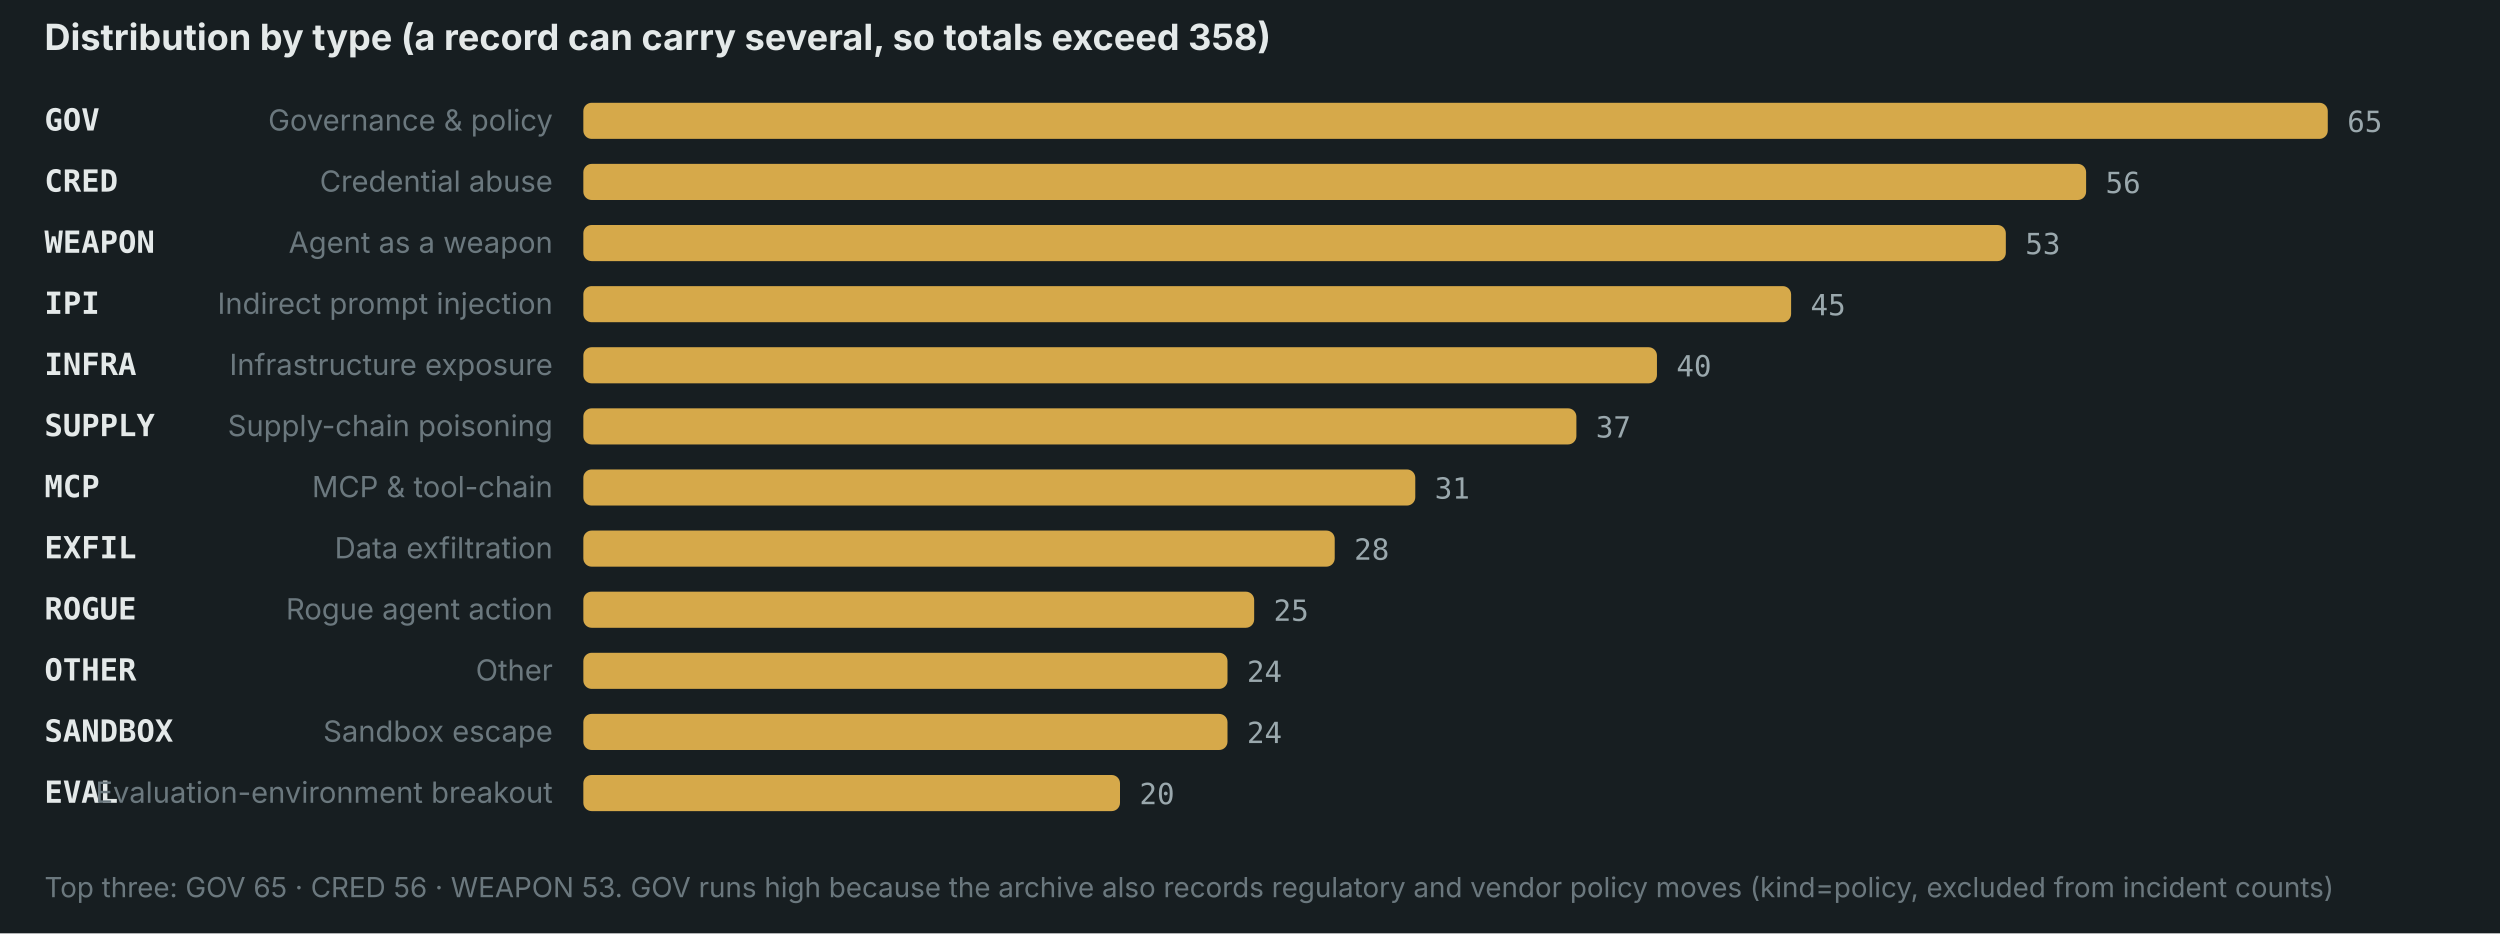
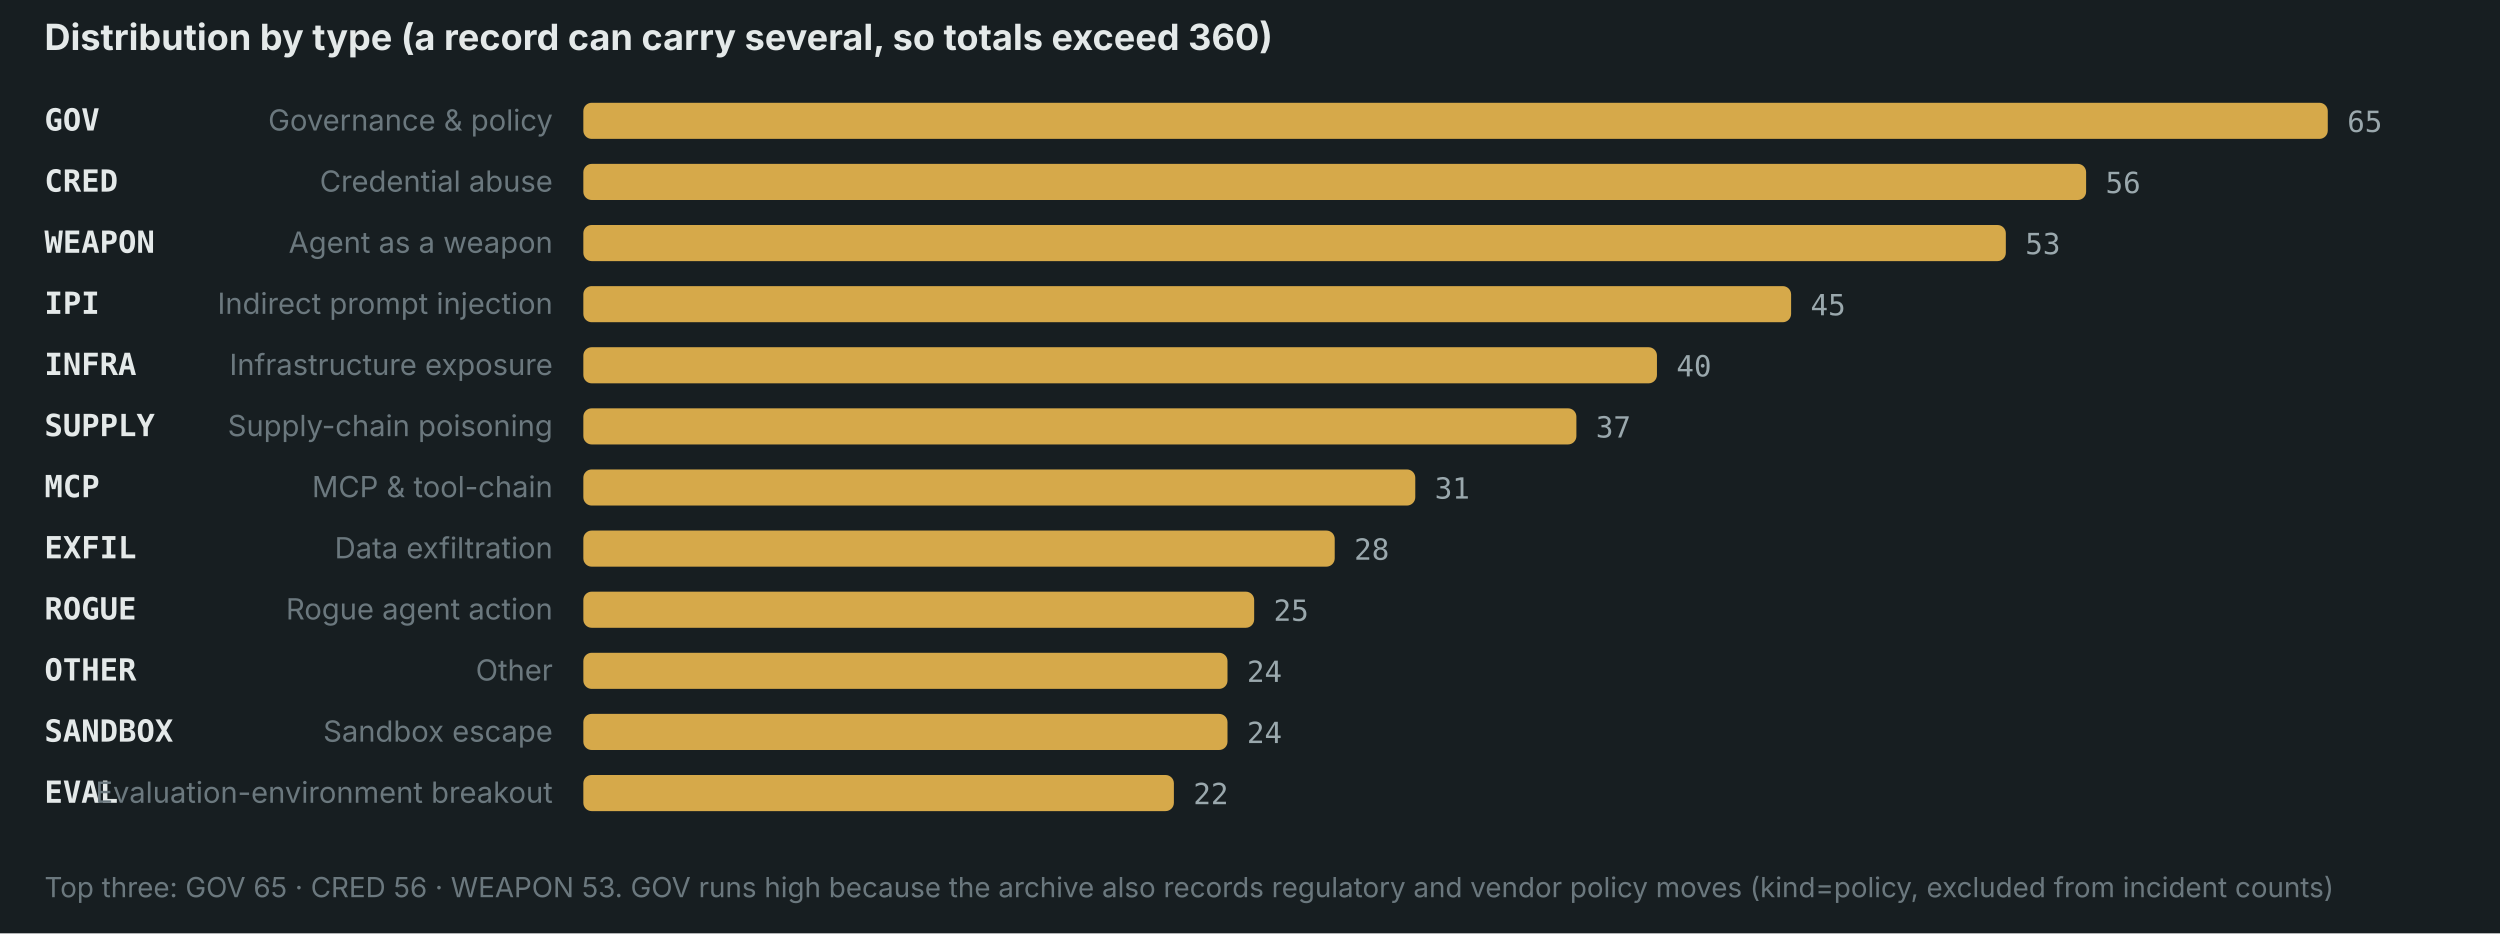
<svg xmlns="http://www.w3.org/2000/svg" viewBox="0 0 900 336" width="900" height="336" role="img" font-family="ui-sans-serif,-apple-system,'Segoe UI','PingFang SC','Microsoft YaHei',sans-serif">
  <rect width="900" height="336" fill="#171E21" />
-   <text x="16" y="18" font-size="13" font-weight="700" fill="#E4E9E9">Distribution by type (a record can carry several, so totals exceed 358)</text>
+   <text x="16" y="18" font-size="13" font-weight="700" fill="#E4E9E9">Distribution by type (a record can carry several, so totals exceed 360)</text>
  <text x="16" y="47" font-size="11" fill="#E4E9E9" font-family="ui-monospace,'SF Mono','Cascadia Mono','Consolas',monospace" font-weight="600">GOV</text>
  <text x="199" y="47" font-size="10.5" text-anchor="end" fill="#6B787E">Governance &amp; policy</text>
  <rect x="210" y="37" width="628.0" height="13" rx="3" fill="#D6A94A" />
  <text x="845.0" y="47.5" font-size="10.5" fill="#9AA8AD" font-family="ui-monospace,'SF Mono','Cascadia Mono','Consolas',monospace">65</text>
  <text x="16" y="69" font-size="11" fill="#E4E9E9" font-family="ui-monospace,'SF Mono','Cascadia Mono','Consolas',monospace" font-weight="600">CRED</text>
  <text x="199" y="69" font-size="10.5" text-anchor="end" fill="#6B787E">Credential abuse</text>
  <rect x="210" y="59" width="541.0" height="13" rx="3" fill="#D6A94A" />
  <text x="758.0" y="69.5" font-size="10.5" fill="#9AA8AD" font-family="ui-monospace,'SF Mono','Cascadia Mono','Consolas',monospace">56</text>
  <text x="16" y="91" font-size="11" fill="#E4E9E9" font-family="ui-monospace,'SF Mono','Cascadia Mono','Consolas',monospace" font-weight="600">WEAPON</text>
  <text x="199" y="91" font-size="10.5" text-anchor="end" fill="#6B787E">Agent as a weapon</text>
  <rect x="210" y="81" width="512.1" height="13" rx="3" fill="#D6A94A" />
  <text x="729.1" y="91.5" font-size="10.5" fill="#9AA8AD" font-family="ui-monospace,'SF Mono','Cascadia Mono','Consolas',monospace">53</text>
  <text x="16" y="113" font-size="11" fill="#E4E9E9" font-family="ui-monospace,'SF Mono','Cascadia Mono','Consolas',monospace" font-weight="600">IPI</text>
  <text x="199" y="113" font-size="10.5" text-anchor="end" fill="#6B787E">Indirect prompt injection</text>
  <rect x="210" y="103" width="434.8" height="13" rx="3" fill="#D6A94A" />
  <text x="651.8" y="113.5" font-size="10.5" fill="#9AA8AD" font-family="ui-monospace,'SF Mono','Cascadia Mono','Consolas',monospace">45</text>
  <text x="16" y="135" font-size="11" fill="#E4E9E9" font-family="ui-monospace,'SF Mono','Cascadia Mono','Consolas',monospace" font-weight="600">INFRA</text>
  <text x="199" y="135" font-size="10.5" text-anchor="end" fill="#6B787E">Infrastructure exposure</text>
  <rect x="210" y="125" width="386.5" height="13" rx="3" fill="#D6A94A" />
  <text x="603.5" y="135.5" font-size="10.5" fill="#9AA8AD" font-family="ui-monospace,'SF Mono','Cascadia Mono','Consolas',monospace">40</text>
  <text x="16" y="157" font-size="11" fill="#E4E9E9" font-family="ui-monospace,'SF Mono','Cascadia Mono','Consolas',monospace" font-weight="600">SUPPLY</text>
  <text x="199" y="157" font-size="10.5" text-anchor="end" fill="#6B787E">Supply-chain poisoning</text>
  <rect x="210" y="147" width="357.5" height="13" rx="3" fill="#D6A94A" />
  <text x="574.5" y="157.5" font-size="10.5" fill="#9AA8AD" font-family="ui-monospace,'SF Mono','Cascadia Mono','Consolas',monospace">37</text>
  <text x="16" y="179" font-size="11" fill="#E4E9E9" font-family="ui-monospace,'SF Mono','Cascadia Mono','Consolas',monospace" font-weight="600">MCP</text>
  <text x="199" y="179" font-size="10.5" text-anchor="end" fill="#6B787E">MCP &amp; tool-chain</text>
  <rect x="210" y="169" width="299.5" height="13" rx="3" fill="#D6A94A" />
  <text x="516.5" y="179.5" font-size="10.5" fill="#9AA8AD" font-family="ui-monospace,'SF Mono','Cascadia Mono','Consolas',monospace">31</text>
  <text x="16" y="201" font-size="11" fill="#E4E9E9" font-family="ui-monospace,'SF Mono','Cascadia Mono','Consolas',monospace" font-weight="600">EXFIL</text>
  <text x="199" y="201" font-size="10.5" text-anchor="end" fill="#6B787E">Data exfiltration</text>
  <rect x="210" y="191" width="270.5" height="13" rx="3" fill="#D6A94A" />
  <text x="487.5" y="201.5" font-size="10.5" fill="#9AA8AD" font-family="ui-monospace,'SF Mono','Cascadia Mono','Consolas',monospace">28</text>
  <text x="16" y="223" font-size="11" fill="#E4E9E9" font-family="ui-monospace,'SF Mono','Cascadia Mono','Consolas',monospace" font-weight="600">ROGUE</text>
  <text x="199" y="223" font-size="10.5" text-anchor="end" fill="#6B787E">Rogue agent action</text>
  <rect x="210" y="213" width="241.5" height="13" rx="3" fill="#D6A94A" />
  <text x="458.5" y="223.5" font-size="10.5" fill="#9AA8AD" font-family="ui-monospace,'SF Mono','Cascadia Mono','Consolas',monospace">25</text>
  <text x="16" y="245" font-size="11" fill="#E4E9E9" font-family="ui-monospace,'SF Mono','Cascadia Mono','Consolas',monospace" font-weight="600">OTHER</text>
  <text x="199" y="245" font-size="10.5" text-anchor="end" fill="#6B787E">Other</text>
  <rect x="210" y="235" width="231.9" height="13" rx="3" fill="#D6A94A" />
  <text x="448.9" y="245.5" font-size="10.5" fill="#9AA8AD" font-family="ui-monospace,'SF Mono','Cascadia Mono','Consolas',monospace">24</text>
  <text x="16" y="267" font-size="11" fill="#E4E9E9" font-family="ui-monospace,'SF Mono','Cascadia Mono','Consolas',monospace" font-weight="600">SANDBOX</text>
  <text x="199" y="267" font-size="10.5" text-anchor="end" fill="#6B787E">Sandbox escape</text>
  <rect x="210" y="257" width="231.9" height="13" rx="3" fill="#D6A94A" />
  <text x="448.9" y="267.5" font-size="10.5" fill="#9AA8AD" font-family="ui-monospace,'SF Mono','Cascadia Mono','Consolas',monospace">24</text>
  <text x="16" y="289" font-size="11" fill="#E4E9E9" font-family="ui-monospace,'SF Mono','Cascadia Mono','Consolas',monospace" font-weight="600">EVAL</text>
  <text x="199" y="289" font-size="10.5" text-anchor="end" fill="#6B787E">Evaluation-environment breakout</text>
-   <rect x="210" y="279" width="193.2" height="13" rx="3" fill="#D6A94A" />
-   <text x="410.2" y="289.5" font-size="10.5" fill="#9AA8AD" font-family="ui-monospace,'SF Mono','Cascadia Mono','Consolas',monospace">20</text>
+   <rect x="210" y="279" width="212.6" height="13" rx="3" fill="#D6A94A" />
+   <text x="429.6" y="289.5" font-size="10.5" fill="#9AA8AD" font-family="ui-monospace,'SF Mono','Cascadia Mono','Consolas',monospace">22</text>
  <text x="16" y="323" font-size="10" fill="#6B787E">Top three: GOV 65 · CRED 56 · WEAPON 53. GOV runs high because the archive also records regulatory and vendor policy moves (kind=policy, excluded from incident counts)</text>
</svg>
